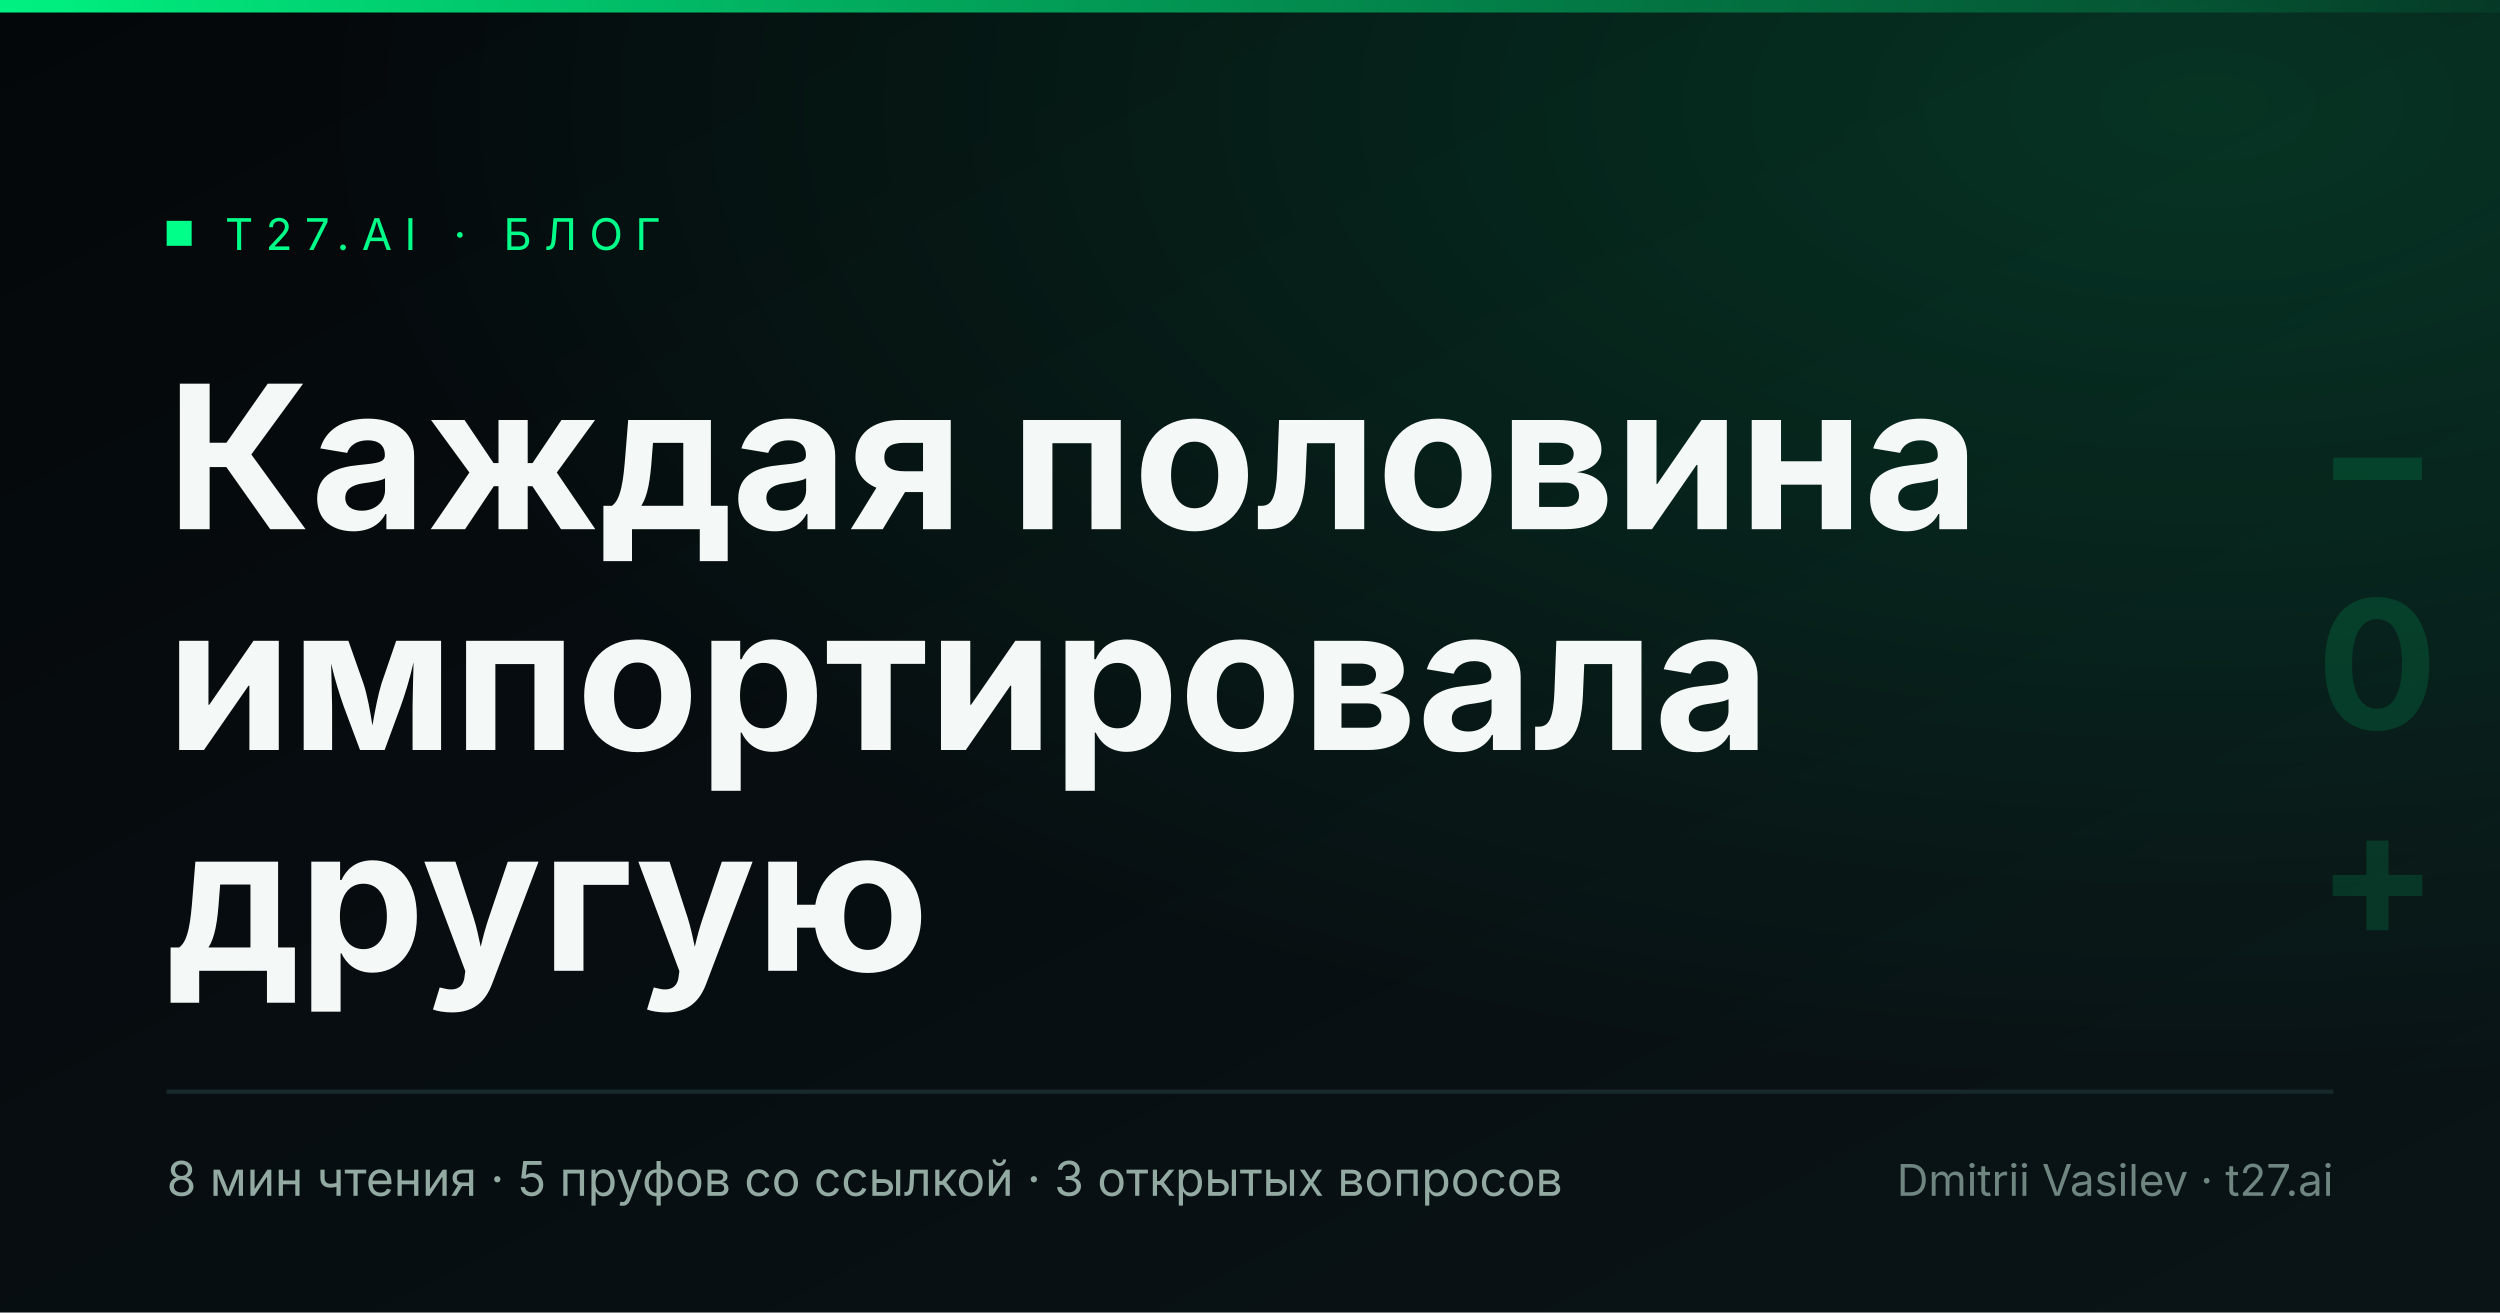
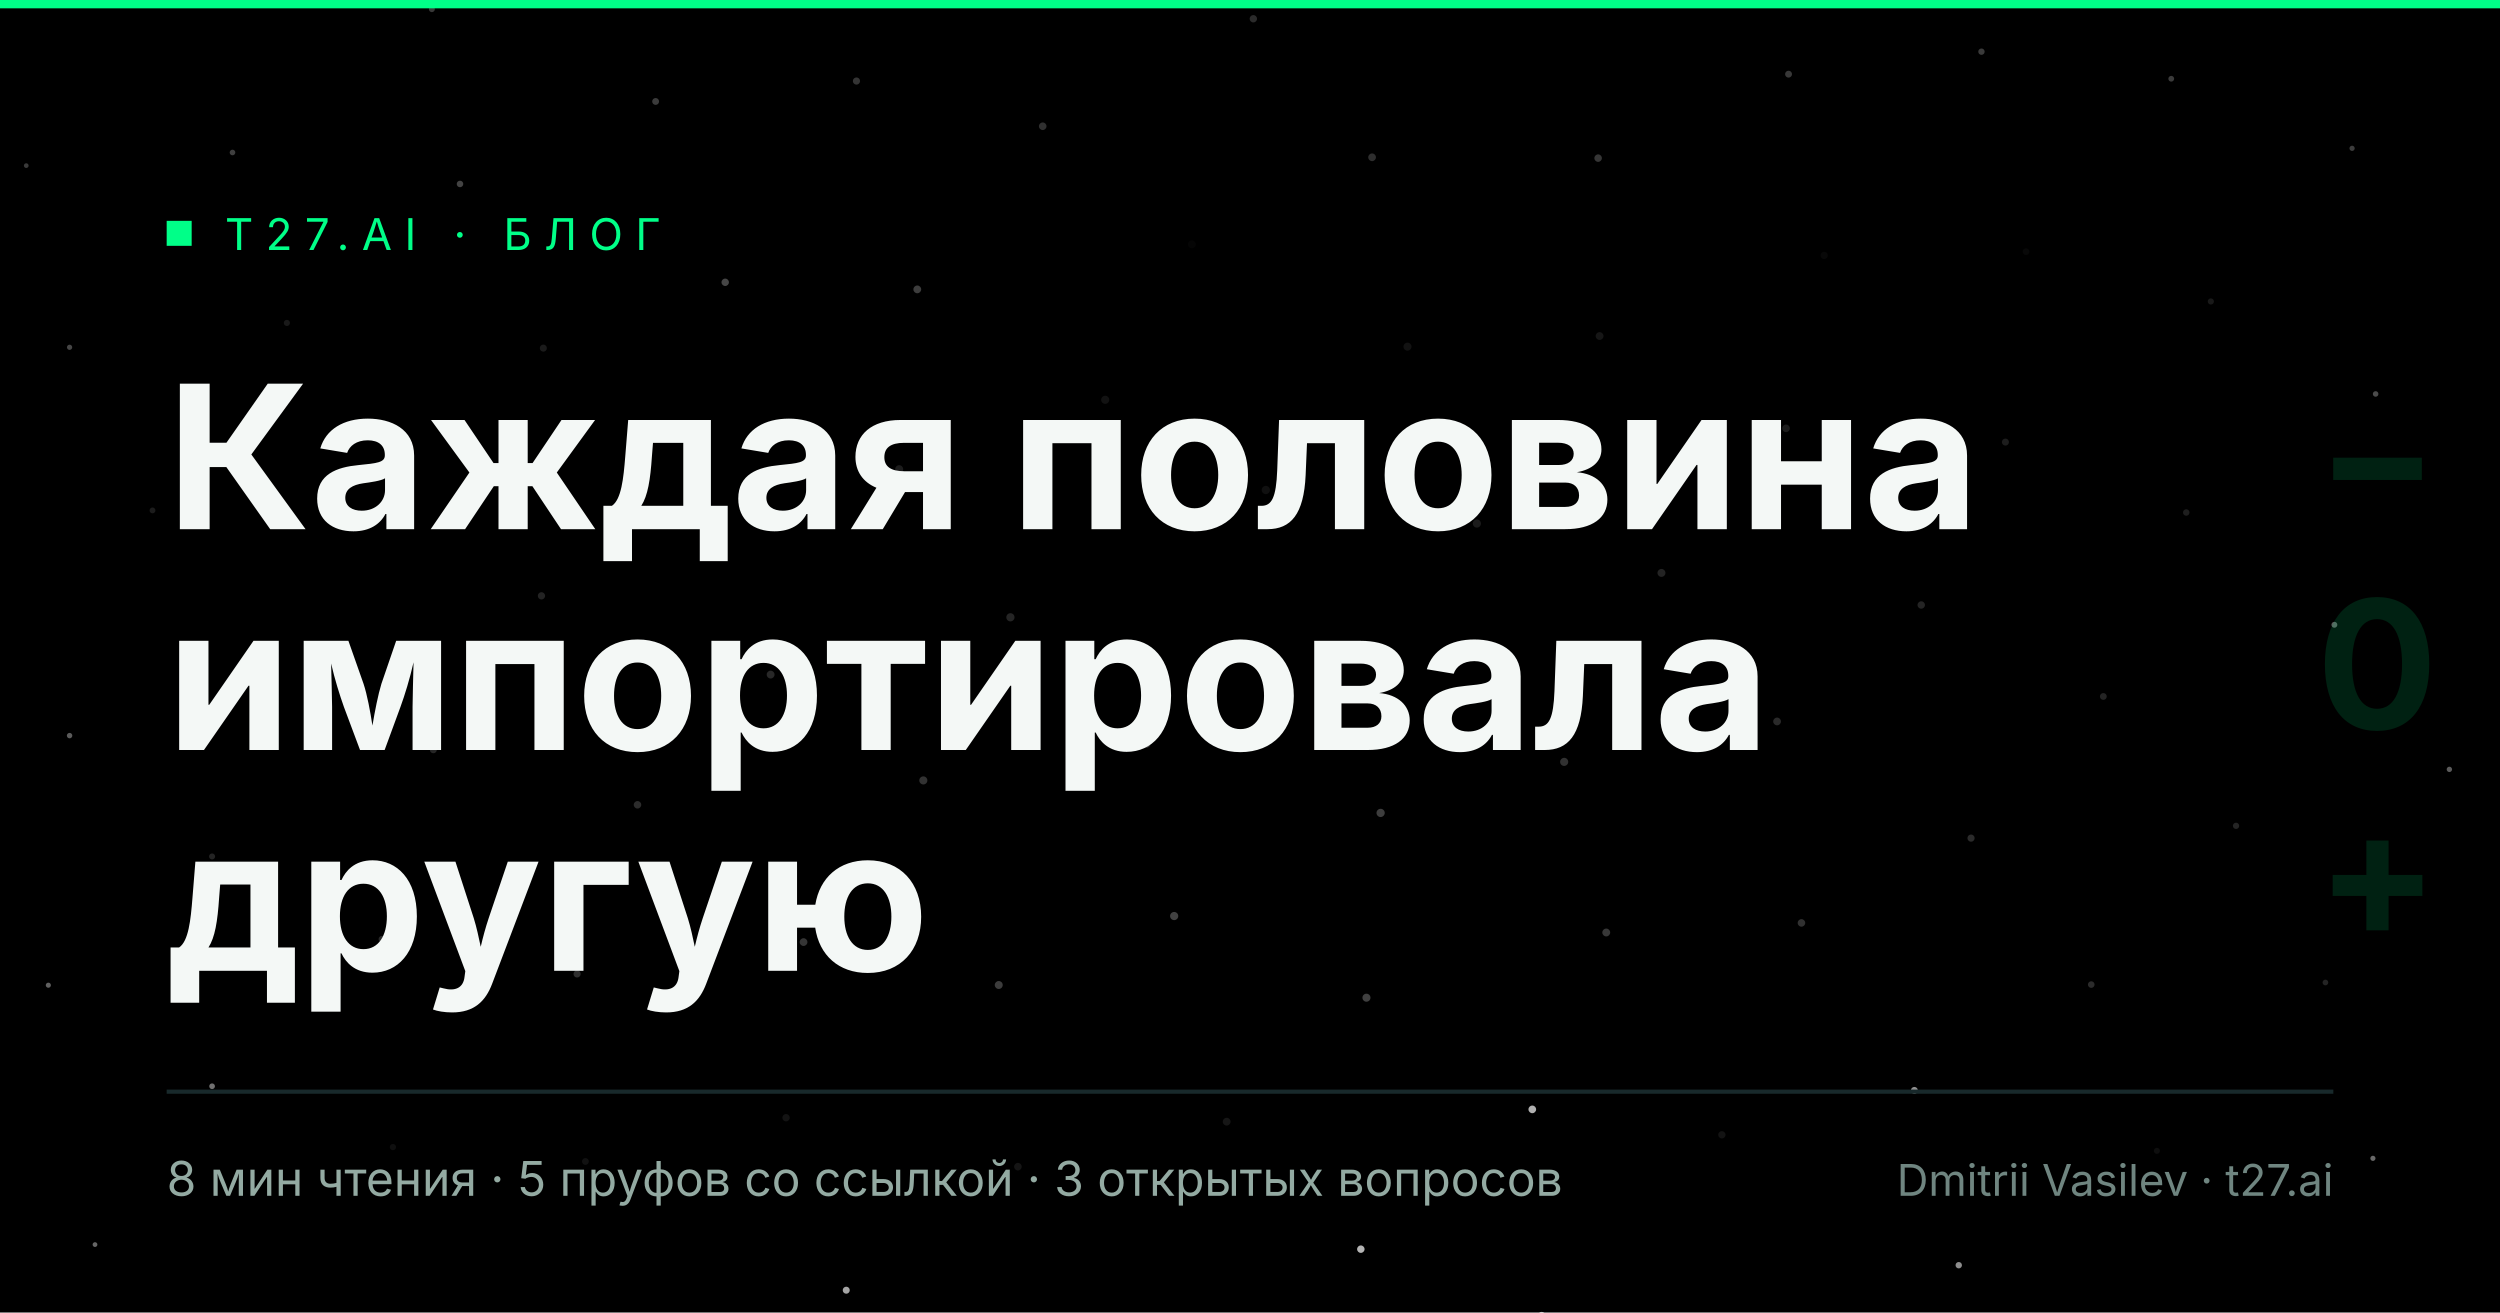
<svg xmlns="http://www.w3.org/2000/svg" width="1200" height="630" viewBox="0 0 1200 630" role="img" aria-label="Каждая половина импортировала другую">
-   <defs>
-     <linearGradient id="bg" x1="0" y1="0" x2="1" y2="1">
-       <stop offset="0%" stop-color="#04070a" />
-       <stop offset="100%" stop-color="#0a1417" />
-     </linearGradient>
-     <radialGradient id="halo" cx="0.88" cy="0.08" r="0.75">
-       <stop offset="0%" stop-color="#00ff88" stop-opacity="0.16" />
-       <stop offset="100%" stop-color="#00ff88" stop-opacity="0" />
-     </radialGradient>
-     <linearGradient id="glow" x1="0" y1="0" x2="1" y2="0">
-       <stop offset="0%" stop-color="#00ff88" stop-opacity="0.95" />
-       <stop offset="100%" stop-color="#00ff88" stop-opacity="0.06" />
-     </linearGradient>
-   </defs>
-   <rect width="1200" height="630" fill="url(#bg)" />
-   <rect width="1200" height="630" fill="url(#halo)" />
-   <text x="1112" y="250" font-family="Inter,Helvetica,Arial,sans-serif" font-size="86" font-weight="700" fill="#00ff88" opacity="0.13">−</text>
-   <text x="1112" y="350" font-family="Inter,Helvetica,Arial,sans-serif" font-size="86" font-weight="700" fill="#00ff88" opacity="0.13">0</text>
-   <text x="1112" y="450" font-family="Inter,Helvetica,Arial,sans-serif" font-size="86" font-weight="700" fill="#00ff88" opacity="0.13">+</text>
-   <rect x="0" y="0" width="1200" height="6" fill="url(#glow)" />
+   <rect width="1200" height="630" fill="#000000" />
+   <circle cx="638.9" cy="315.0" r="2.00" fill="#ffffff" opacity="0.164" />
+   <circle cx="550.3" cy="356.9" r="1.99" fill="#ffffff" opacity="0.232" />
+   <circle cx="607.6" cy="235.2" r="1.98" fill="#ffffff" opacity="0.064" />
+   <circle cx="662.7" cy="390.2" r="1.98" fill="#ffffff" opacity="0.242" />
+   <circle cx="485.0" cy="296.3" r="1.97" fill="#ffffff" opacity="0.145" />
+   <circle cx="708.9" cy="251.3" r="1.96" fill="#ffffff" opacity="0.109" />
+   <circle cx="563.6" cy="439.7" r="1.96" fill="#ffffff" opacity="0.257" />
+   <circle cx="530.5" cy="191.9" r="1.95" fill="#ffffff" opacity="0.073" />
+   <circle cx="750.8" cy="365.7" r="1.95" fill="#ffffff" opacity="0.194" />
+   <circle cx="443.2" cy="374.6" r="1.94" fill="#ffffff" opacity="0.198" />
+   <circle cx="675.6" cy="166.4" r="1.93" fill="#ffffff" opacity="0.071" />
+   <circle cx="655.9" cy="478.9" r="1.93" fill="#ffffff" opacity="0.252" />
+   <circle cx="431.6" cy="225.2" r="1.92" fill="#ffffff" opacity="0.110" />
+   <circle cx="797.5" cy="275.0" r="1.91" fill="#ffffff" opacity="0.137" />
+   <circle cx="479.4" cy="472.8" r="1.91" fill="#ffffff" opacity="0.237" />
+   <circle cx="572.1" cy="117.3" r="1.90" fill="#ffffff" opacity="0.022" />
+   <circle cx="771.0" cy="447.6" r="1.89" fill="#ffffff" opacity="0.219" />
+   <circle cx="369.9" cy="323.8" r="1.89" fill="#ffffff" opacity="0.160" />
+   <circle cx="767.8" cy="161.3" r="1.88" fill="#ffffff" opacity="0.089" />
+   <circle cx="588.8" cy="538.4" r="1.87" fill="#ffffff" opacity="0.089" />
+   <circle cx="440.3" cy="138.9" r="1.87" fill="#ffffff" opacity="0.242" />
+   <circle cx="853.0" cy="346.3" r="1.86" fill="#ffffff" opacity="0.167" />
+   <circle cx="385.7" cy="452.2" r="1.86" fill="#ffffff" opacity="0.208" />
+   <circle cx="658.6" cy="75.5" r="1.85" fill="#ffffff" opacity="0.182" />
+   <circle cx="735.5" cy="532.5" r="1.84" fill="#ffffff" opacity="0.691" />
+   <circle cx="335.2" cy="237.3" r="1.84" fill="#ffffff" opacity="0.124" />
+   <circle cx="857.3" cy="205.6" r="1.83" fill="#ffffff" opacity="0.113" />
+   <circle cx="488.6" cy="560.0" r="1.82" fill="#ffffff" opacity="0.084" />
+   <circle cx="500.5" cy="60.6" r="1.82" fill="#ffffff" opacity="0.189" />
+   <circle cx="864.7" cy="443.0" r="1.81" fill="#ffffff" opacity="0.194" />
+   <circle cx="306.0" cy="386.3" r="1.80" fill="#ffffff" opacity="0.174" />
+   <circle cx="767.1" cy="75.9" r="1.80" fill="#ffffff" opacity="0.214" />
+   <circle cx="653.2" cy="599.6" r="1.79" fill="#ffffff" opacity="0.706" />
+   <circle cx="348.1" cy="135.5" r="1.78" fill="#ffffff" opacity="0.274" />
+   <circle cx="922.2" cy="290.4" r="1.78" fill="#ffffff" opacity="0.141" />
+   <circle cx="377.3" cy="536.5" r="1.77" fill="#ffffff" opacity="0.076" />
+   <circle cx="601.6" cy="9.0" r="1.77" fill="#ffffff" opacity="0.168" />
+   <circle cx="826.5" cy="544.7" r="1.76" fill="#ffffff" opacity="0.076" />
+   <circle cx="259.9" cy="286.0" r="1.75" fill="#ffffff" opacity="0.139" />
+   <circle cx="875.6" cy="122.6" r="1.75" fill="#ffffff" opacity="0.033" />
+   <circle cx="537.3" cy="632.1" r="1.74" fill="#ffffff" opacity="0.689" />
+   <circle cx="411.1" cy="38.9" r="1.73" fill="#ffffff" opacity="0.206" />
+   <circle cx="946.1" cy="402.3" r="1.73" fill="#ffffff" opacity="0.169" />
+   <circle cx="277.0" cy="467.5" r="1.72" fill="#ffffff" opacity="0.185" />
+   <circle cx="727.7" cy="-1.8" r="1.71" fill="#ffffff" opacity="0.181" />
+   <circle cx="740.0" cy="631.4" r="1.71" fill="#ffffff" opacity="0.663" />
+   <circle cx="260.8" cy="167.1" r="1.70" fill="#ffffff" opacity="0.106" />
+   <circle cx="962.6" cy="212.2" r="1.69" fill="#ffffff" opacity="0.117" />
+   <circle cx="406.2" cy="619.3" r="1.69" fill="#ffffff" opacity="0.641" />
+   <circle cx="918.9" cy="523.4" r="1.67" fill="#ffffff" opacity="0.564" />
+   <circle cx="208.0" cy="359.9" r="1.67" fill="#ffffff" opacity="0.152" />
+   <circle cx="858.5" cy="35.6" r="1.66" fill="#ffffff" opacity="0.221" />
+   <circle cx="314.7" cy="48.7" r="1.65" fill="#ffffff" opacity="0.232" />
+   <circle cx="1009.6" cy="334.3" r="1.64" fill="#ffffff" opacity="0.144" />
+   <circle cx="281.0" cy="557.5" r="1.64" fill="#ffffff" opacity="0.068" />
+   <circle cx="838.8" cy="634.0" r="1.62" fill="#ffffff" opacity="0.611" />
+   <circle cx="186.2" cy="227.4" r="1.62" fill="#ffffff" opacity="0.119" />
+   <circle cx="972.5" cy="120.8" r="1.61" fill="#ffffff" opacity="0.034" />
+   <circle cx="1003.8" cy="472.6" r="1.59" fill="#ffffff" opacity="0.168" />
+   <circle cx="183.3" cy="450.8" r="1.58" fill="#ffffff" opacity="0.163" />
+   <circle cx="220.8" cy="88.3" r="1.57" fill="#ffffff" opacity="0.262" />
+   <circle cx="1049.4" cy="246.0" r="1.56" fill="#ffffff" opacity="0.120" />
+   <circle cx="940.2" cy="607.3" r="1.54" fill="#ffffff" opacity="0.551" />
+   <circle cx="131.3" cy="310.8" r="1.53" fill="#ffffff" opacity="0.131" />
+   <circle cx="951.1" cy="24.8" r="1.53" fill="#ffffff" opacity="0.228" />
+   <circle cx="1073.3" cy="396.4" r="1.51" fill="#ffffff" opacity="0.144" />
+   <circle cx="188.6" cy="550.6" r="1.50" fill="#ffffff" opacity="0.060" />
+   <circle cx="137.7" cy="155.0" r="1.48" fill="#ffffff" opacity="0.100" />
+   <circle cx="1061.2" cy="144.7" r="1.48" fill="#ffffff" opacity="0.098" />
+   <circle cx="1035.3" cy="552.4" r="1.46" fill="#ffffff" opacity="0.058" />
+   <circle cx="101.8" cy="411.1" r="1.45" fill="#ffffff" opacity="0.142" />
+   <circle cx="207.3" cy="4.4" r="1.43" fill="#ffffff" opacity="0.220" />
+   <circle cx="1120.5" cy="299.9" r="1.42" fill="#ffffff" opacity="0.357" />
+   <circle cx="73.2" cy="245.0" r="1.40" fill="#ffffff" opacity="0.111" />
+   <circle cx="1042.2" cy="37.8" r="1.39" fill="#ffffff" opacity="0.234" />
+   <circle cx="1116.2" cy="471.6" r="1.37" fill="#ffffff" opacity="0.143" />
+   <circle cx="101.8" cy="521.4" r="1.37" fill="#ffffff" opacity="0.441" />
+   <circle cx="111.6" cy="73.2" r="1.35" fill="#ffffff" opacity="0.247" />
+   <circle cx="1140.3" cy="189.1" r="1.34" fill="#ffffff" opacity="0.295" />
+   <circle cx="33.4" cy="353.1" r="1.31" fill="#ffffff" opacity="0.357" />
+   <circle cx="1175.7" cy="369.3" r="1.29" fill="#ffffff" opacity="0.358" />
+   <circle cx="133.6" cy="634.1" r="1.28" fill="#ffffff" opacity="0.458" />
+   <circle cx="33.4" cy="166.7" r="1.26" fill="#ffffff" opacity="0.276" />
+   <circle cx="1129.0" cy="71.2" r="1.26" fill="#ffffff" opacity="0.239" />
+   <circle cx="1139.0" cy="556.0" r="1.24" fill="#ffffff" opacity="0.413" />
+   <circle cx="23.2" cy="472.9" r="1.23" fill="#ffffff" opacity="0.381" />
+   <circle cx="45.6" cy="597.4" r="1.15" fill="#ffffff" opacity="0.399" />
+   <circle cx="12.6" cy="79.5" r="1.13" fill="#ffffff" opacity="0.229" />
+   <text x="1112" y="250" font-family="Inter,DejaVu Sans,Helvetica,Arial,sans-serif" font-size="86" font-weight="700" fill="#00ff88" opacity="0.13">−</text>
+   <text x="1112" y="350" font-family="Inter,DejaVu Sans,Helvetica,Arial,sans-serif" font-size="86" font-weight="700" fill="#00ff88" opacity="0.13">0</text>
+   <text x="1112" y="450" font-family="Inter,DejaVu Sans,Helvetica,Arial,sans-serif" font-size="86" font-weight="700" fill="#00ff88" opacity="0.13">+</text>
+   <rect x="0" y="0" width="1200" height="4" fill="#00ff88" />
  <rect x="80" y="106" width="12" height="12" fill="#00ff88" />
-   <text x="108" y="120" font-family="Inter,Helvetica,Arial,sans-serif" font-size="21" letter-spacing="6" fill="#00ff88">T27.AI · БЛОГ</text>
-   <text x="80" y="254" font-family="Inter,Helvetica,Arial,sans-serif" font-size="96" font-weight="700" fill="#f4f8f6">Каждая половина</text>
-   <text x="80" y="360" font-family="Inter,Helvetica,Arial,sans-serif" font-size="96" font-weight="700" fill="#f4f8f6">импортировала</text>
-   <text x="80" y="466" font-family="Inter,Helvetica,Arial,sans-serif" font-size="96" font-weight="700" fill="#f4f8f6">другую</text>
+   <text x="108" y="120" font-family="Inter,DejaVu Sans,Helvetica,Arial,sans-serif" font-size="21" letter-spacing="6" fill="#00ff88">T27.AI · БЛОГ</text>
+   <text x="80" y="254" font-family="Inter,DejaVu Sans,Helvetica,Arial,sans-serif" font-size="96" font-weight="700" fill="#f4f8f6">Каждая половина</text>
+   <text x="80" y="360" font-family="Inter,DejaVu Sans,Helvetica,Arial,sans-serif" font-size="96" font-weight="700" fill="#f4f8f6">импортировала</text>
+   <text x="80" y="466" font-family="Inter,DejaVu Sans,Helvetica,Arial,sans-serif" font-size="96" font-weight="700" fill="#f4f8f6">другую</text>
  <line x1="80" y1="524" x2="1120" y2="524" stroke="#18292b" stroke-width="2" />
-   <text x="80" y="574" font-family="Inter,Helvetica,Arial,sans-serif" font-size="23" fill="#93aaa2">8 мин чтения  ·  5 пруфов со ссылкой  ·  3 открытых вопросов</text>
-   <text x="1120" y="574" text-anchor="end" font-family="Inter,Helvetica,Arial,sans-serif" font-size="21" fill="#6f8580">Dmitrii Vasilev · t27.ai</text>
+   <text x="80" y="574" font-family="Inter,DejaVu Sans,Helvetica,Arial,sans-serif" font-size="23" fill="#93aaa2">8 мин чтения  ·  5 пруфов со ссылкой  ·  3 открытых вопросов</text>
+   <text x="1120" y="574" text-anchor="end" font-family="Inter,DejaVu Sans,Helvetica,Arial,sans-serif" font-size="21" fill="#6f8580">Dmitrii Vasilev · t27.ai</text>
</svg>
